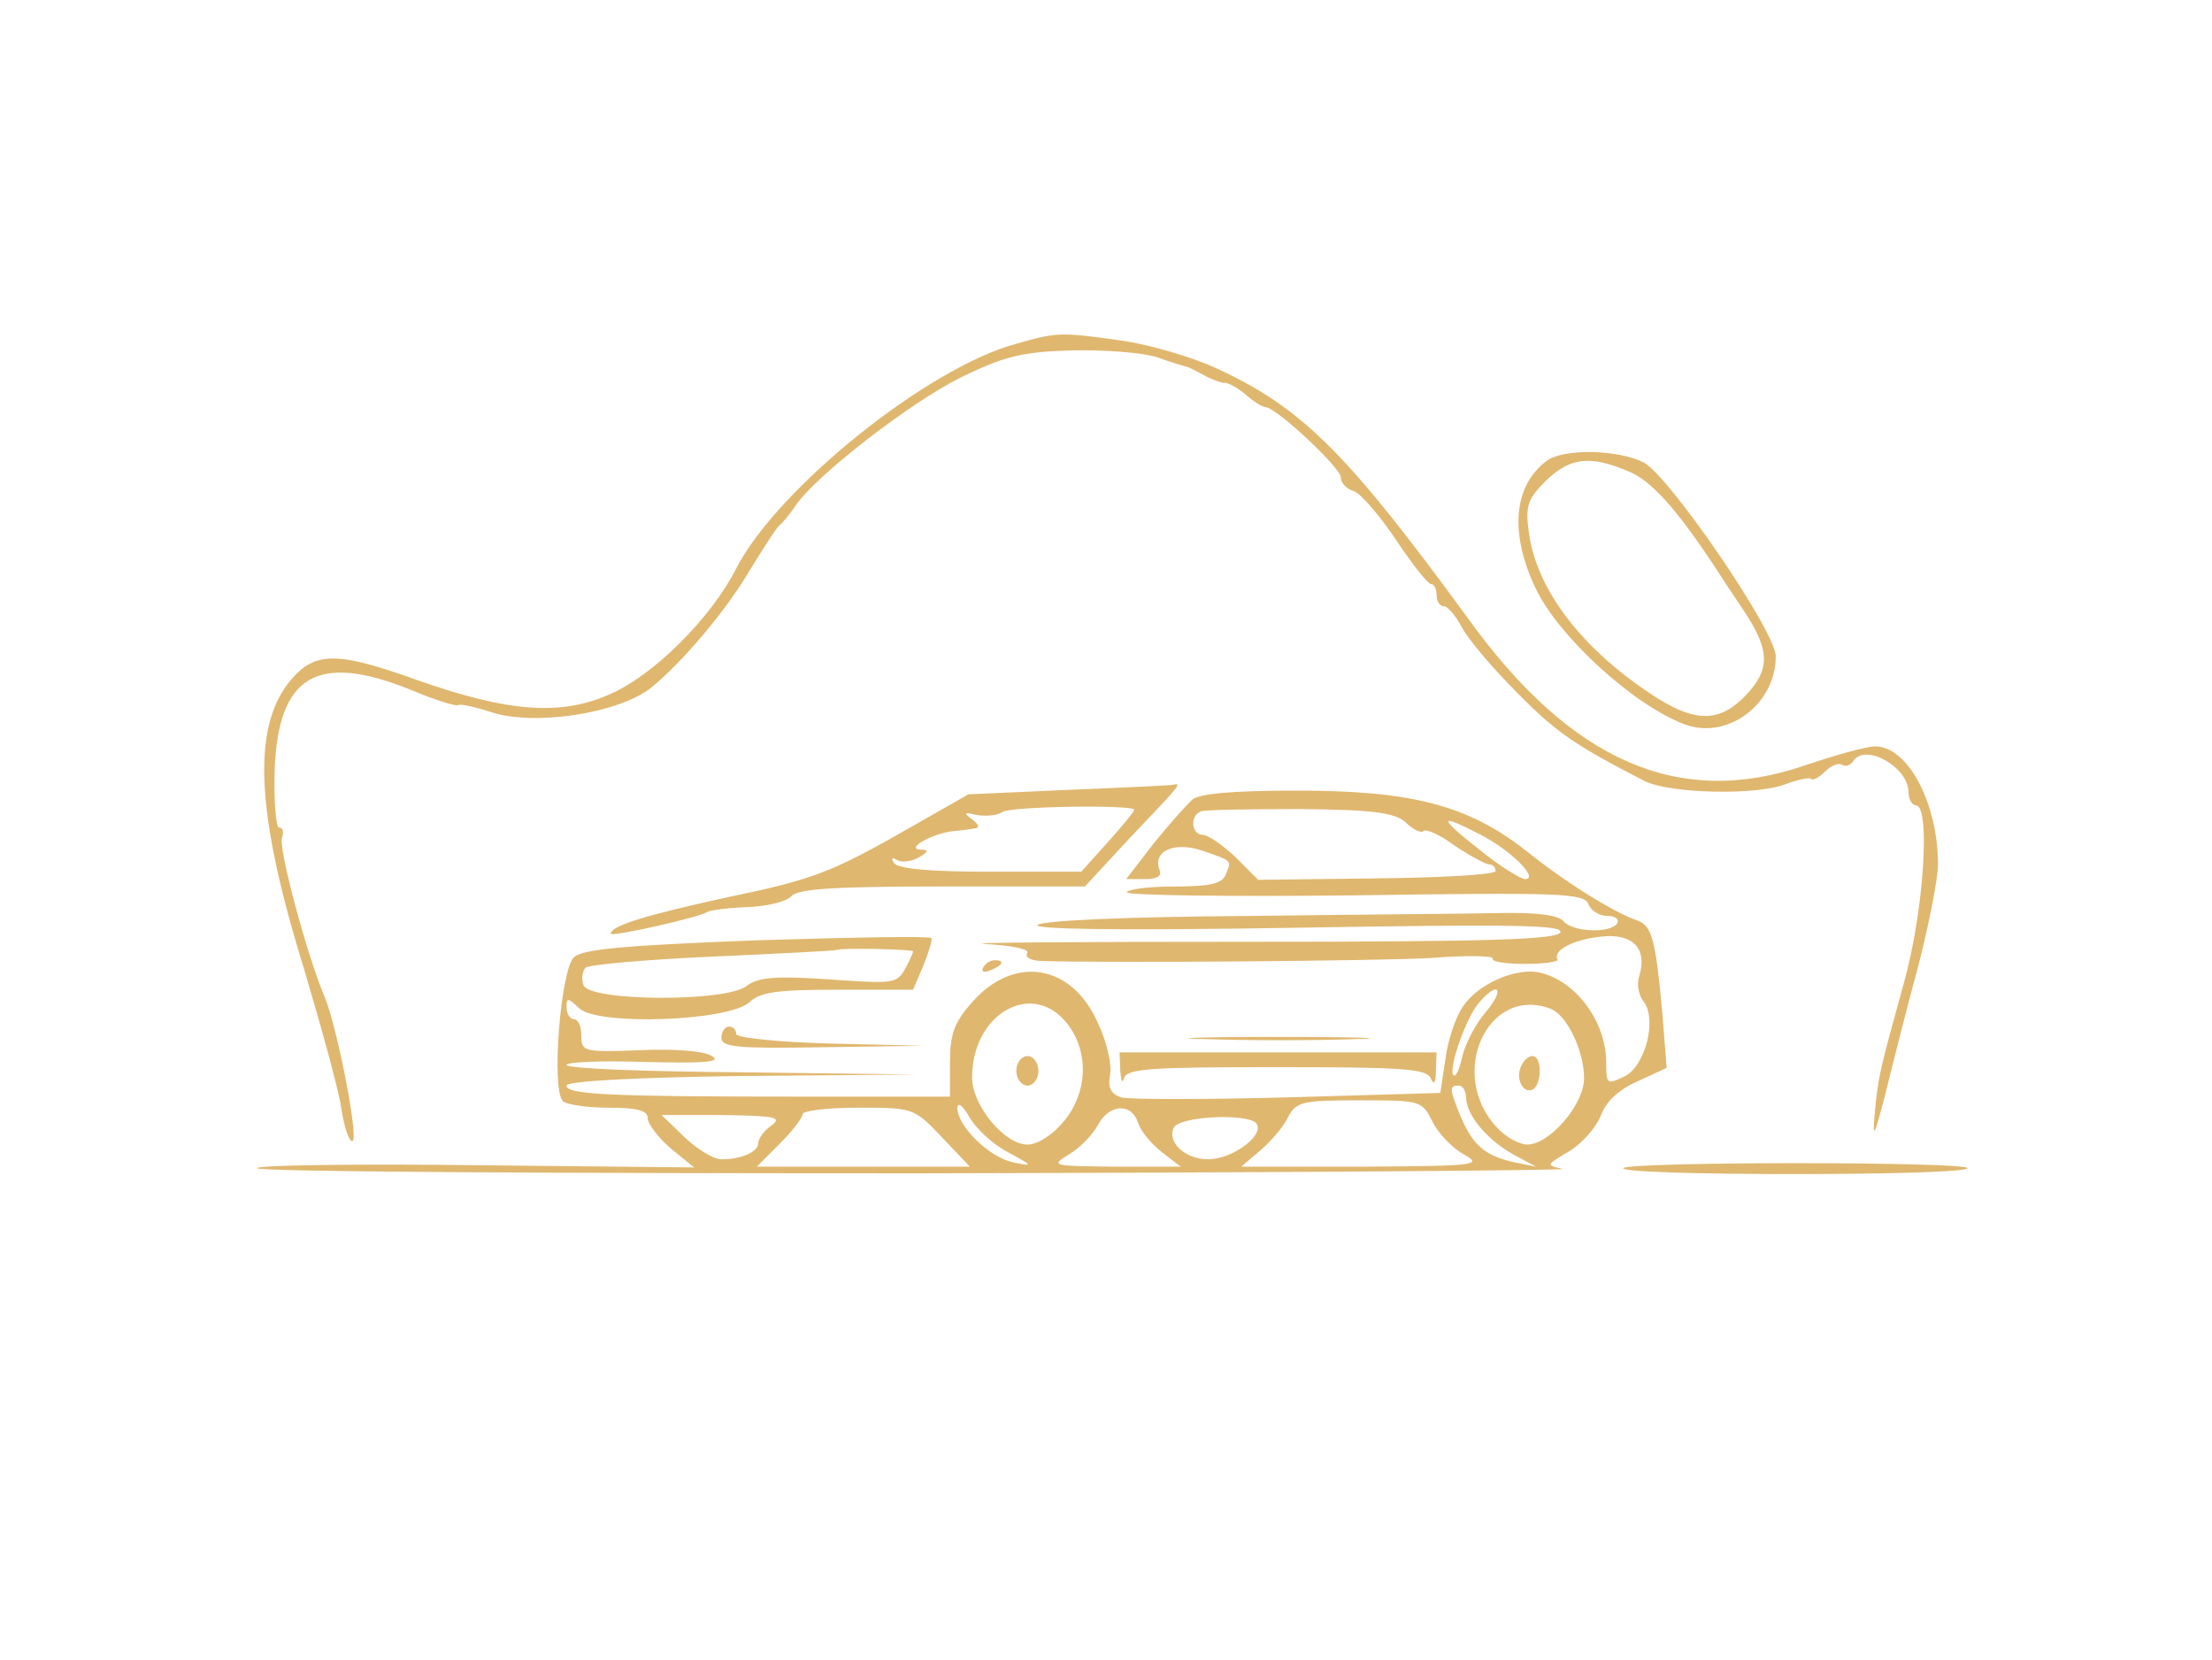
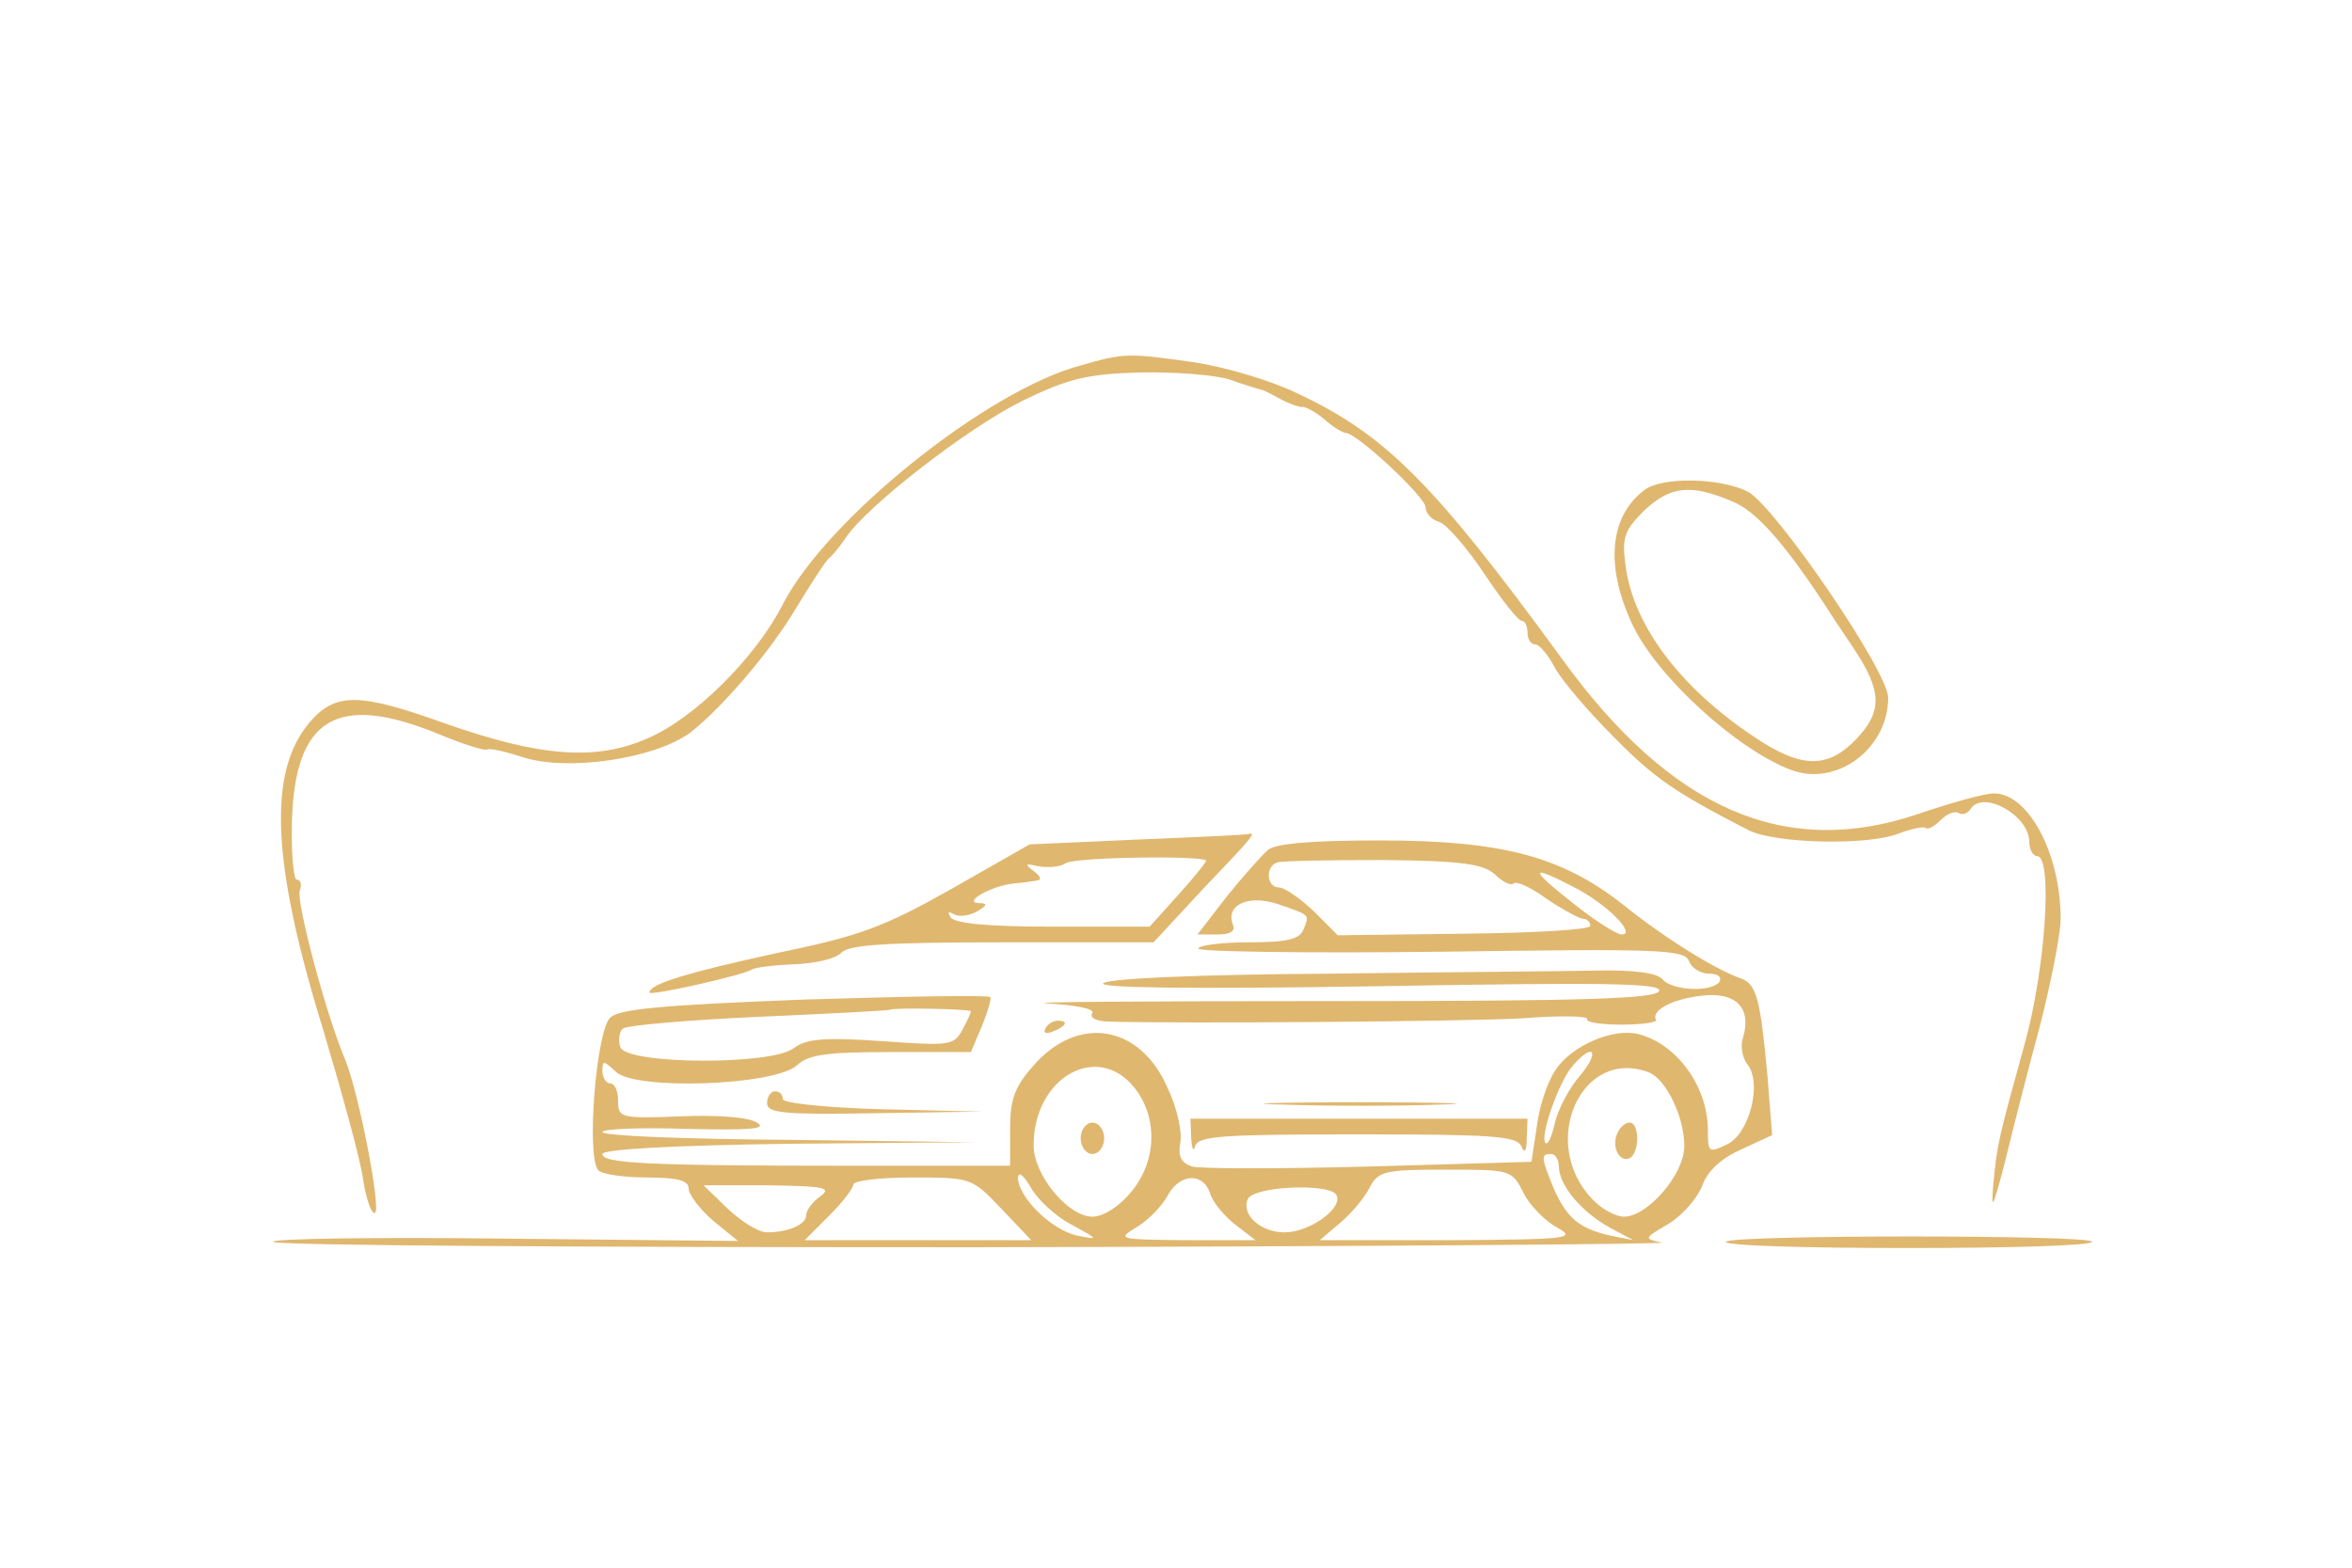
- <svg xmlns="http://www.w3.org/2000/svg" viewBox="0,0,300,225" style="enable-background:new 0 0 300 225;" version="1.1">
+ <svg xmlns="http://www.w3.org/2000/svg" viewBox="0,0,300,200" style="enable-background:new 0 0 300 225;" version="1.1">
  <defs />
  <g id="layer0">
    <g transform="matrix(1 0 0 1 0.8379 -4.78074)">
      <path d="M137,51.4C125,54.6 104.5,71.1 99,81.9C95.6,88.6 87.7,96.5 81.7,99C75.1,101.9 68,101.3 56,97.1C44.9,93.1 41.9,93.1 38.6,97C33.3,103.3 33.8,114.9 40.4,136.2C42.8,144.3 45.2,152.9 45.5,155.4C45.9,157.9 46.6,159.8 47,159.5C47.8,159 44.9,144.1 43.2,140C40.7,134.1 36.9,119.7 37.4,118.4C37.7,117.6 37.5,117 37,117C36.6,117 36.3,113.6 36.4,109.5C36.8,96.4 42.1,93.2 54.8,98.3C58.1,99.7 61,100.6 61.3,100.4C61.5,100.2 63.4,100.6 65.6,101.3C71.3,103.3 82.9,101.6 87.4,98.1C91.5,94.8 97.5,87.8 100.8,82.2C102.7,79.1 104.5,76.3 104.9,76C105.3,75.7 106.3,74.5 107.1,73.3C109.9,69.2 122.7,59.3 129.6,55.9C135.4,53.1 137.7,52.5 144.5,52.3C148.9,52.2 154.1,52.6 156,53.2C157.9,53.9 159.7,54.4 160,54.5C160.3,54.5 161.4,55.1 162.5,55.7C163.6,56.3 164.8,56.7 165.2,56.7C165.6,56.6 166.9,57.3 168,58.2C169.1,59.2 170.4,60 170.8,60C172.2,60 181,68.2 181,69.5C181,70.3 181.8,71.1 182.8,71.4C183.7,71.7 186.3,74.7 188.5,78C190.7,81.3 192.8,84 193.3,84C193.7,84 194,84.7 194,85.5C194,86.3 194.4,87 195,87C195.5,87 196.6,88.3 197.4,89.8C198.2,91.4 201.6,95.4 204.9,98.7C210.2,104.1 212.7,105.8 222.2,110.7C225.6,112.4 237.4,112.7 241.4,111.1C243,110.5 244.5,110.2 244.8,110.4C245,110.7 245.9,110.2 246.7,109.4C247.5,108.6 248.5,108.2 249,108.5C249.5,108.8 250.1,108.6 250.5,108C252.1,105.5 258,108.8 258,112.2C258,113.2 258.5,114 259,114C261,114 260.1,128.3 257.4,138C254,150.3 253.9,150.7 253.4,156C253.1,159.5 253.4,158.8 254.9,153C255.9,148.9 257.9,141 259.4,135.5C260.8,130 262,123.9 262,122C262,113.7 257.9,106 253.5,106C252.3,106 248,107.2 243.9,108.6C226.9,114.4 212.3,108.1 198.3,88.7C182.1,66.5 175.9,60.2 164.5,54.9C161.2,53.3 155.4,51.6 151.5,51C143,49.8 142.6,49.8 137,51.4L137,51.4Z" fill="#E0B76F" />
      <path d="M208.9,67.3C204.4,70.7 203.9,77.1 207.4,84.5C210.5,91.1 220.7,100.4 227.6,103C233.4,105.2 240,100.3 240,93.8C240,90.4 225.6,69.4 222.1,67.5C218.5,65.7 211.1,65.6 208.9,67.3L208.9,67.3ZM220,68.7C223.1,69.9 226.6,73.9 231.7,81.6C232.4,82.7 234.1,85.3 235.6,87.5C239.2,92.9 239.3,95.5 236,99C232.5,102.7 229.3,102.8 224,99.5C213.9,93.1 207.5,84.8 206.5,76.9C206,73.3 206.4,72.4 208.9,69.9C212.2,66.8 214.8,66.5 220,68.7L220,68.7Z" fill="#E0B76F" />
      <path d="M144,111.9L130.5,112.5L120.5,118.2C111.8,123.1 108.8,124.2 98.1,126.4C87.1,128.8 82,130.3 82,131.4C82,131.9 93.9,129.2 95,128.5C95.4,128.2 97.9,127.9 100.5,127.8C103.1,127.7 105.8,127.1 106.5,126.3C107.5,125.3 112.4,125 127.1,125L146.3,125L152.6,118.2C159.2,111.3 159.5,110.9 158.3,111.2C157.8,111.3 151.4,111.6 144,111.9L144,111.9ZM153,114.6C153,114.8 151.4,116.8 149.4,119L145.8,123L133.4,123C125.2,123 120.9,122.6 120.4,121.8C120,121.1 120.1,121 120.8,121.4C121.5,121.8 122.8,121.6 123.7,121.1C125.1,120.3 125.2,120 124,120C121.9,119.9 125.6,117.8 128.4,117.5C129.6,117.4 131,117.2 131.5,117.1C132.1,117 131.8,116.5 131,115.9C129.8,115 129.9,114.9 131.6,115.3C132.8,115.5 134.4,115.4 135.1,114.9C136.4,114.1 153,113.9 153,114.6L153,114.6Z" fill="#E0B76F" />
      <path d="M160.9,113.2C160.1,113.9 157.7,116.6 155.6,119.2L151.9,124L154.4,124C156.1,124 156.8,123.6 156.4,122.7C155.5,120.2 158.4,118.9 162.1,120.1C166.4,121.6 166.2,121.4 165.4,123.4C164.9,124.6 163.4,125 158.4,125C154.9,125 152,125.4 152,125.8C152,126.2 165.9,126.4 183,126.2C210.9,125.8 214,125.9 214.6,127.4C214.9,128.3 216.1,129 217.2,129C218.2,129 218.8,129.4 218.5,130C217.6,131.4 212.4,131.2 211.2,129.7C210.5,128.9 207.6,128.5 202.8,128.6C198.8,128.7 183.3,128.8 168.4,129C152.4,129.1 140.8,129.6 139.9,130.2C139,130.8 150.5,131 174.8,130.6C204.1,130.1 211.1,130.2 210.8,131.2C210.4,132.2 201.5,132.5 168.4,132.5C145.4,132.5 129.3,132.6 132.8,132.8C136.4,133 138.8,133.5 138.5,134C138.1,134.6 138.9,135 140.2,135.1C149.3,135.4 186.1,135.1 193.3,134.7C198.1,134.3 201.9,134.4 201.6,134.8C201.4,135.2 203.4,135.5 206,135.5C208.6,135.5 210.6,135.2 210.4,134.9C209.7,133.7 212.5,132.2 216.3,131.8C220.6,131.3 222.6,133.4 221.5,137.1C221.1,138.2 221.4,139.7 222,140.5C224,142.9 222.3,149.5 219.4,150.8C217.1,151.9 217,151.8 217,148.9C217,143.4 213,137.9 208.1,136.7C204.9,135.9 199.5,138.2 197.5,141.4C196.6,142.7 195.5,145.9 195.2,148.4L194.5,153L173.8,153.6C162.4,153.9 152.2,153.9 151.2,153.6C149.8,153.1 149.4,152.3 149.7,150.6C150,149.3 149.3,146.1 148.1,143.6C144.6,135.5 136.7,134.2 131,140.7C128.6,143.4 128,145 128,148.8L128,153.5L107.7,153.5C81.5,153.5 76,153.2 76,152C76,151.4 85.1,150.9 99.8,150.7L123.5,150.5L99.8,150.2C86.7,150.1 76,149.7 76,149.2C76,148.8 80.8,148.6 86.7,148.8C94.9,149 97.1,148.8 95.7,148C94.7,147.3 90.6,147 86,147.2C78.3,147.5 78,147.4 78,145.2C78,144 77.6,143 77,143C76.5,143 76,142.3 76,141.4C76,140 76.2,140.1 77.7,141.5C80.1,143.9 97.9,143.3 100.8,140.7C102.3,139.3 104.6,139 112.8,139L123,139L124.4,135.7C125.1,134 125.6,132.3 125.5,132C125.3,131.7 114.7,131.9 101.8,132.3C83.6,133 78.2,133.5 77,134.6C75.2,136.3 73.9,152.5 75.5,154.1C76,154.6 78.8,155 81.7,155C85.6,155 87,155.4 87,156.4C87,157.2 88.4,159 90.1,160.5L93.3,163.1L63.6,162.8C47.3,162.6 34,162.8 34,163.2C34,163.7 74.4,163.9 123.8,163.9C173.1,163.8 212.4,163.5 211.1,163.3C208.8,162.8 208.8,162.8 212,160.9C213.8,159.8 215.7,157.6 216.3,156C217,154.1 218.8,152.5 221.3,151.4L225.2,149.6L224.6,142C223.7,132.2 223.2,130.3 221.2,129.6C218,128.5 211.4,124.4 206.2,120.2C198.3,114 190.7,112 175.1,112C166.4,112 161.9,112.4 160.9,113.2L160.9,113.2ZM189.8,116.3C190.8,117.3 191.9,117.8 192.2,117.5C192.5,117.1 194.5,118 196.5,119.5C198.6,120.9 200.7,122 201.1,122C201.6,122 202,122.4 202,122.9C202,123.4 194.8,123.8 185.9,123.9L169.8,124.1L166.7,121C165,119.4 163,118 162.3,118C160.7,118 160.5,115.3 162.1,114.8C162.7,114.6 168.8,114.5 175.6,114.5C185.6,114.6 188.3,115 189.8,116.3L189.8,116.3ZM199.8,117.9C204,120 208,124 206,124C205.4,124 202.5,122.2 199.8,120C194.2,115.6 194.2,115 199.8,117.9L199.8,117.9ZM123,133.8C123,134 122.5,135.1 121.9,136.2C120.8,138.2 120.2,138.2 111.6,137.6C104.3,137.1 102,137.3 100.4,138.5C97.6,140.7 79.2,140.6 78.3,138.4C78,137.6 78.1,136.5 78.6,136C79.1,135.6 86.9,134.9 96,134.5C105.1,134.1 112.6,133.7 112.7,133.6C113,133.3 123,133.5 123,133.8L123,133.8ZM200.7,142C199.3,143.6 197.9,146.3 197.5,148C197.1,149.8 196.6,150.9 196.3,150.6C195.5,149.9 198,142.7 199.8,140.7C202.4,137.7 203.3,138.9 200.7,142L200.7,142ZM143.9,143.6C146.9,147.4 146.7,153 143.4,156.9C141.9,158.7 139.9,160 138.5,160C135.4,160 131,154.7 131,150.9C131,142.2 139.2,137.6 143.9,143.6L143.9,143.6ZM209.5,141.6C211.7,142.5 214,147.3 214,151C214,154.6 209.3,160 206.3,160C205.2,160 203.4,159 202.2,157.7C195.4,150.5 200.9,138.3 209.5,141.6L209.5,141.6ZM198,153.7C198.1,156.1 200.9,159.4 204.5,161.4L207.5,163L204.5,162.4C200.6,161.5 199,160.2 197.3,156.3C195.7,152.4 195.7,152 197,152C197.6,152 198,152.8 198,153.7L198,153.7ZM135.8,161C139.3,162.9 139.4,163 136.5,162.4C133.3,161.7 129,157.5 129,155C129.1,154.2 129.7,154.7 130.6,156.2C131.4,157.7 133.7,159.9 135.8,161L135.8,161ZM193.5,157C194.3,158.6 196.3,160.6 197.8,161.4C200.3,162.8 199.2,162.9 184,163L167.5,163L170.2,160.7C171.6,159.5 173.3,157.5 173.9,156.2C175,154.2 175.8,154 183.5,154C191.9,154 192,154 193.5,157L193.5,157ZM126.9,159L130.7,163L116.3,163L101.8,163L104.9,159.9C106.6,158.2 108,156.4 108,155.9C108,155.4 111.4,155 115.5,155C123,155 123.1,155 126.9,159L126.9,159ZM153.5,157C153.8,158.1 155.3,159.9 156.7,161L159.3,163L150.4,163C141.7,162.9 141.6,162.9 144.2,161.3C145.7,160.4 147.4,158.6 148.1,157.3C149.6,154.5 152.6,154.3 153.5,157L153.5,157ZM103.8,157.4C102.8,158.1 102,159.2 102,159.8C102,161 99.7,162 97,162C95.9,162 93.7,160.6 92,159L88.9,156L97.2,156C104.3,156.1 105.3,156.3 103.8,157.4L103.8,157.4ZM169.6,157.2C170.6,158.8 166.3,162 163,162C160,162 157.5,159.8 158.3,157.8C158.9,156.1 168.7,155.7 169.6,157.2L169.6,157.2Z" fill="#E0B76F" />
      <path d="M137,150C137,151.1 137.7,152 138.5,152C139.3,152 140,151.1 140,150C140,148.9 139.3,148 138.5,148C137.7,148 137,148.9 137,150L137,150Z" fill="#E0B76F" />
      <path d="M205.4,149.5C204.7,151.2 205.8,153.2 207.1,152.5C208.3,151.7 208.3,148 207,148C206.4,148 205.7,148.7 205.4,149.5L205.4,149.5Z" fill="#E0B76F" />
      <path d="M132.5,136C132.2,136.6 132.6,136.7 133.4,136.4C135.2,135.7 135.5,135 134.1,135C133.5,135 132.8,135.4 132.5,136L132.5,136Z" fill="#E0B76F" />
      <path d="M97,145.5C97,146.8 99.1,147 110.8,146.8L124.5,146.6L111.8,146.3C104.4,146.1 99,145.5 99,145C99,144.4 98.6,144 98,144C97.5,144 97,144.7 97,145.5L97,145.5Z" fill="#E0B76F" />
      <path d="M162.8,145.7C168.5,145.9 177.5,145.9 182.8,145.7C188.1,145.6 183.5,145.4 172.5,145.4C161.5,145.4 157.1,145.6 162.8,145.7L162.8,145.7Z" fill="#E0B76F" />
      <path d="M151.1,150C151.2,151.4 151.4,151.8 151.6,151C152,149.7 155.1,149.5 172.3,149.5C189.3,149.5 192.6,149.7 193.2,151C193.6,152 193.9,151.7 193.9,150L194,147.5L172.5,147.5L151,147.5L151.1,150L151.1,150Z" fill="#E0B76F" />
      <path d="M219.3,163.2C219.1,163.7 229.5,164 242.4,164C255.4,164 266,163.7 266,163.2C266,162.3 220,162.3 219.3,163.2L219.3,163.2Z" fill="#E0B76F" />
    </g>
  </g>
</svg>
